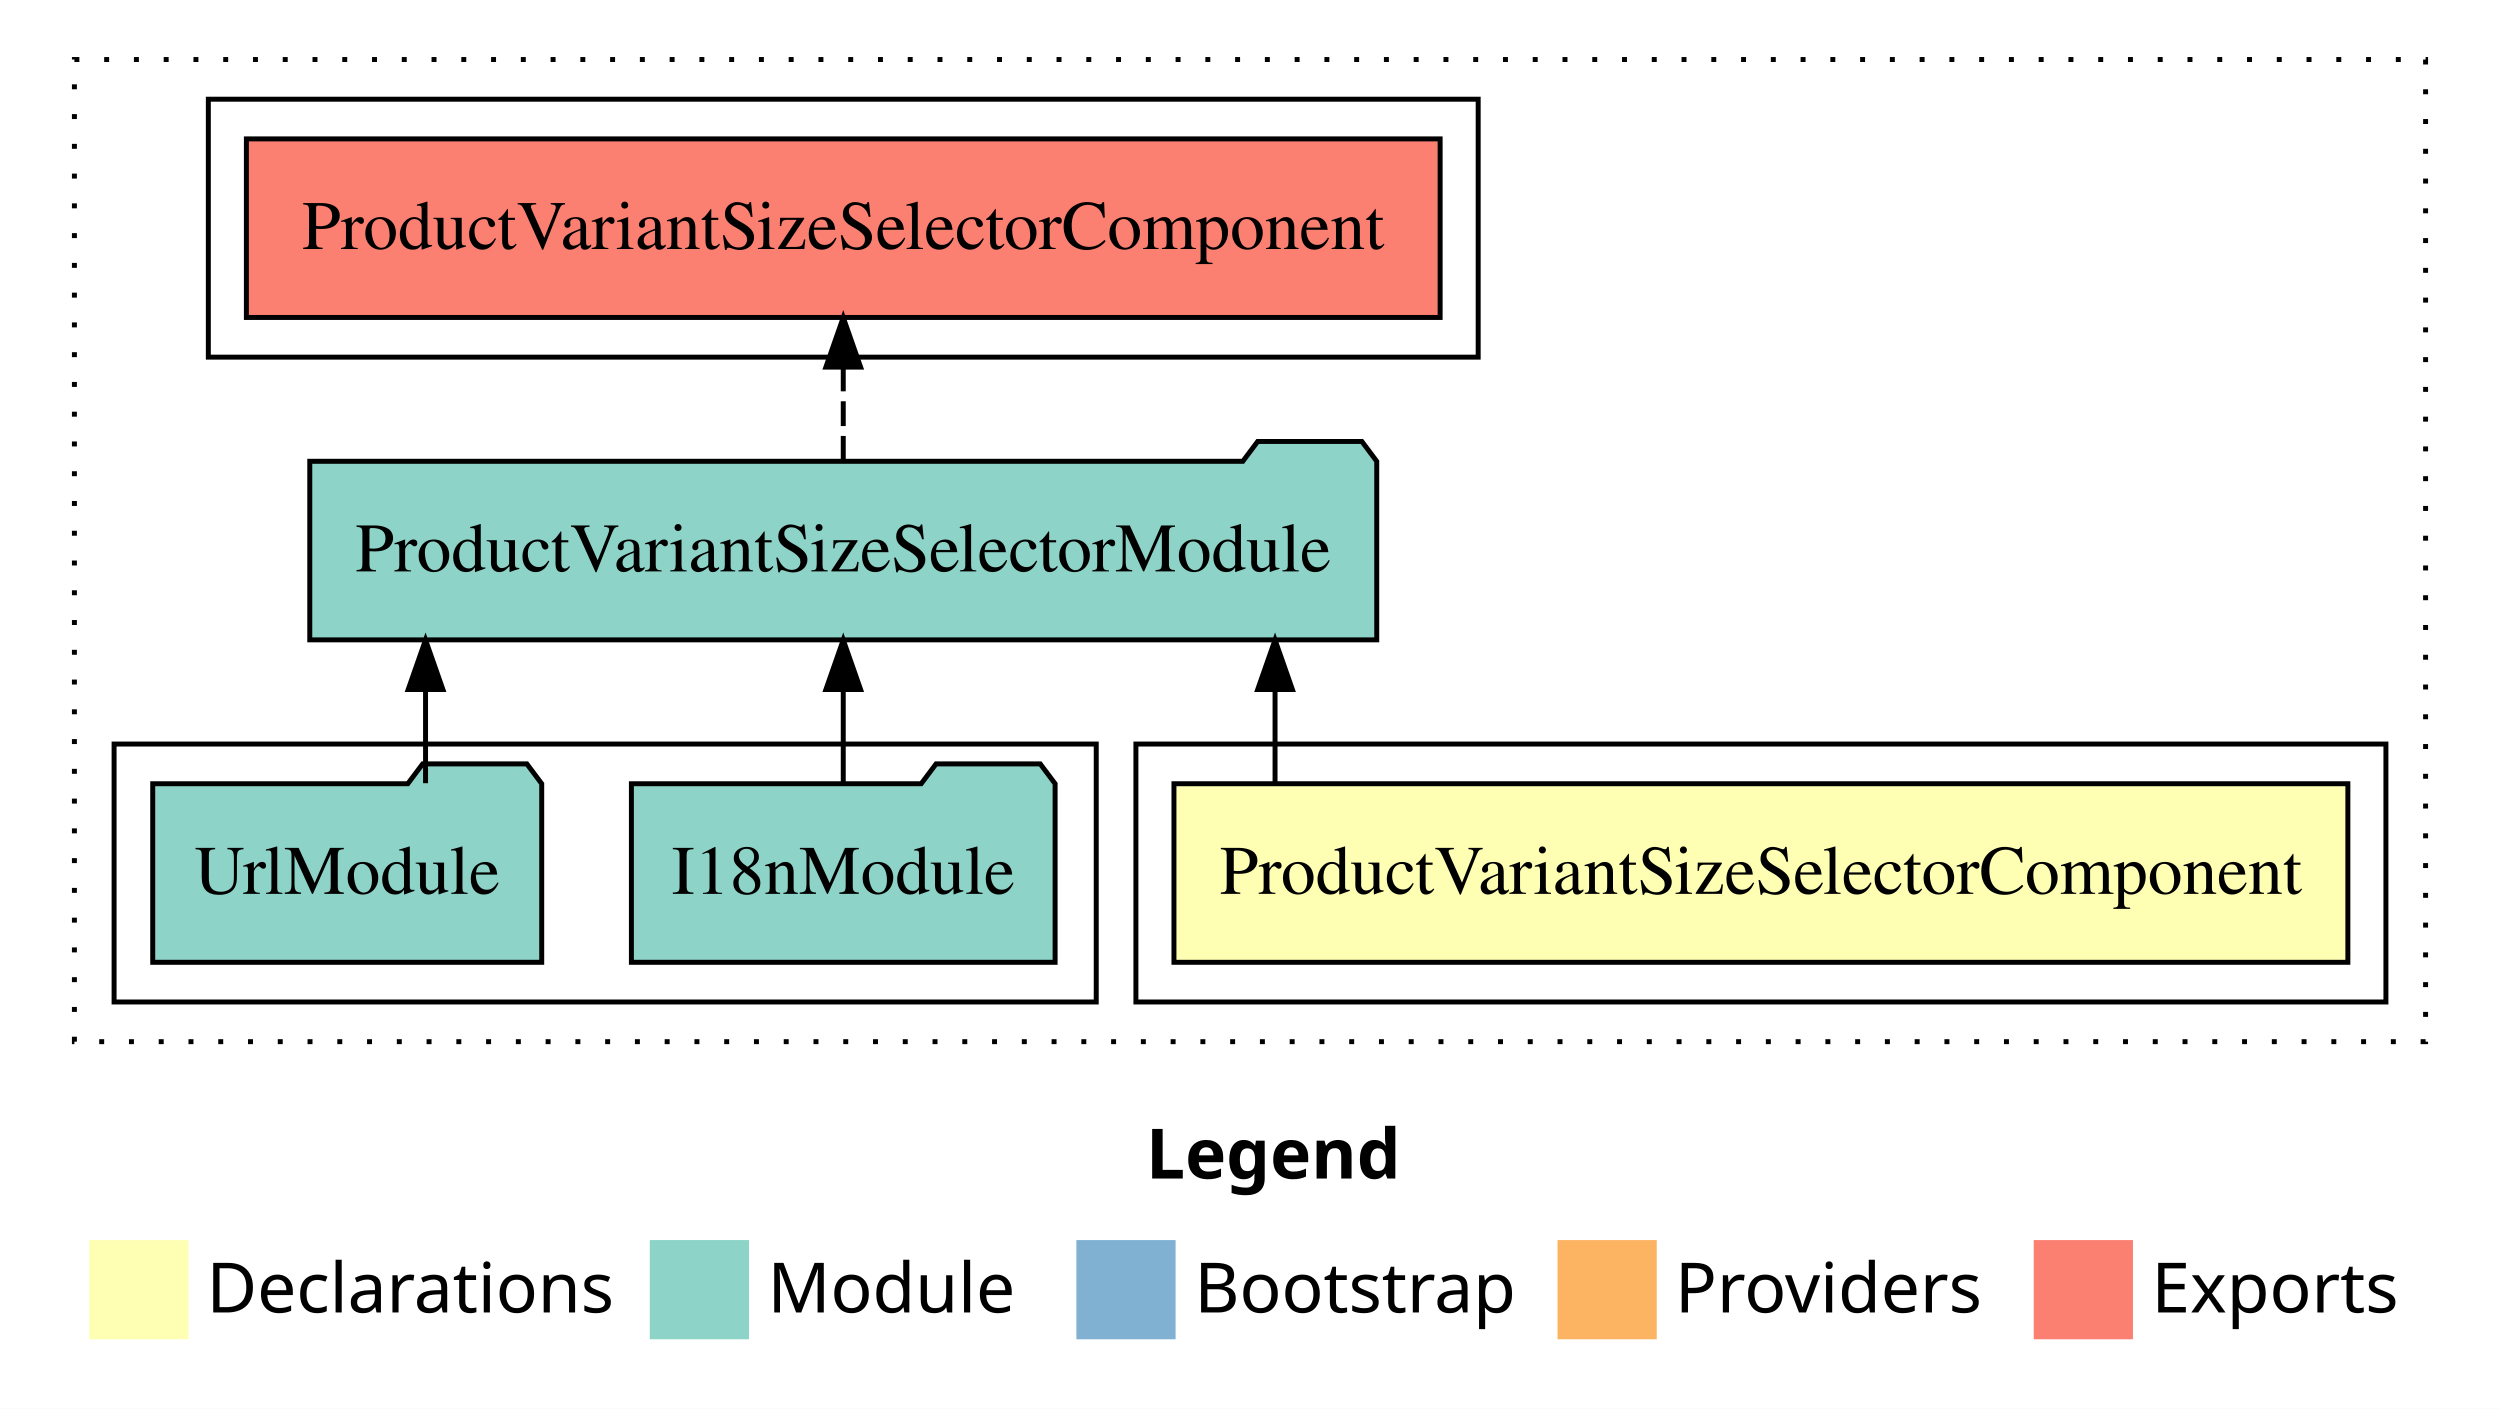
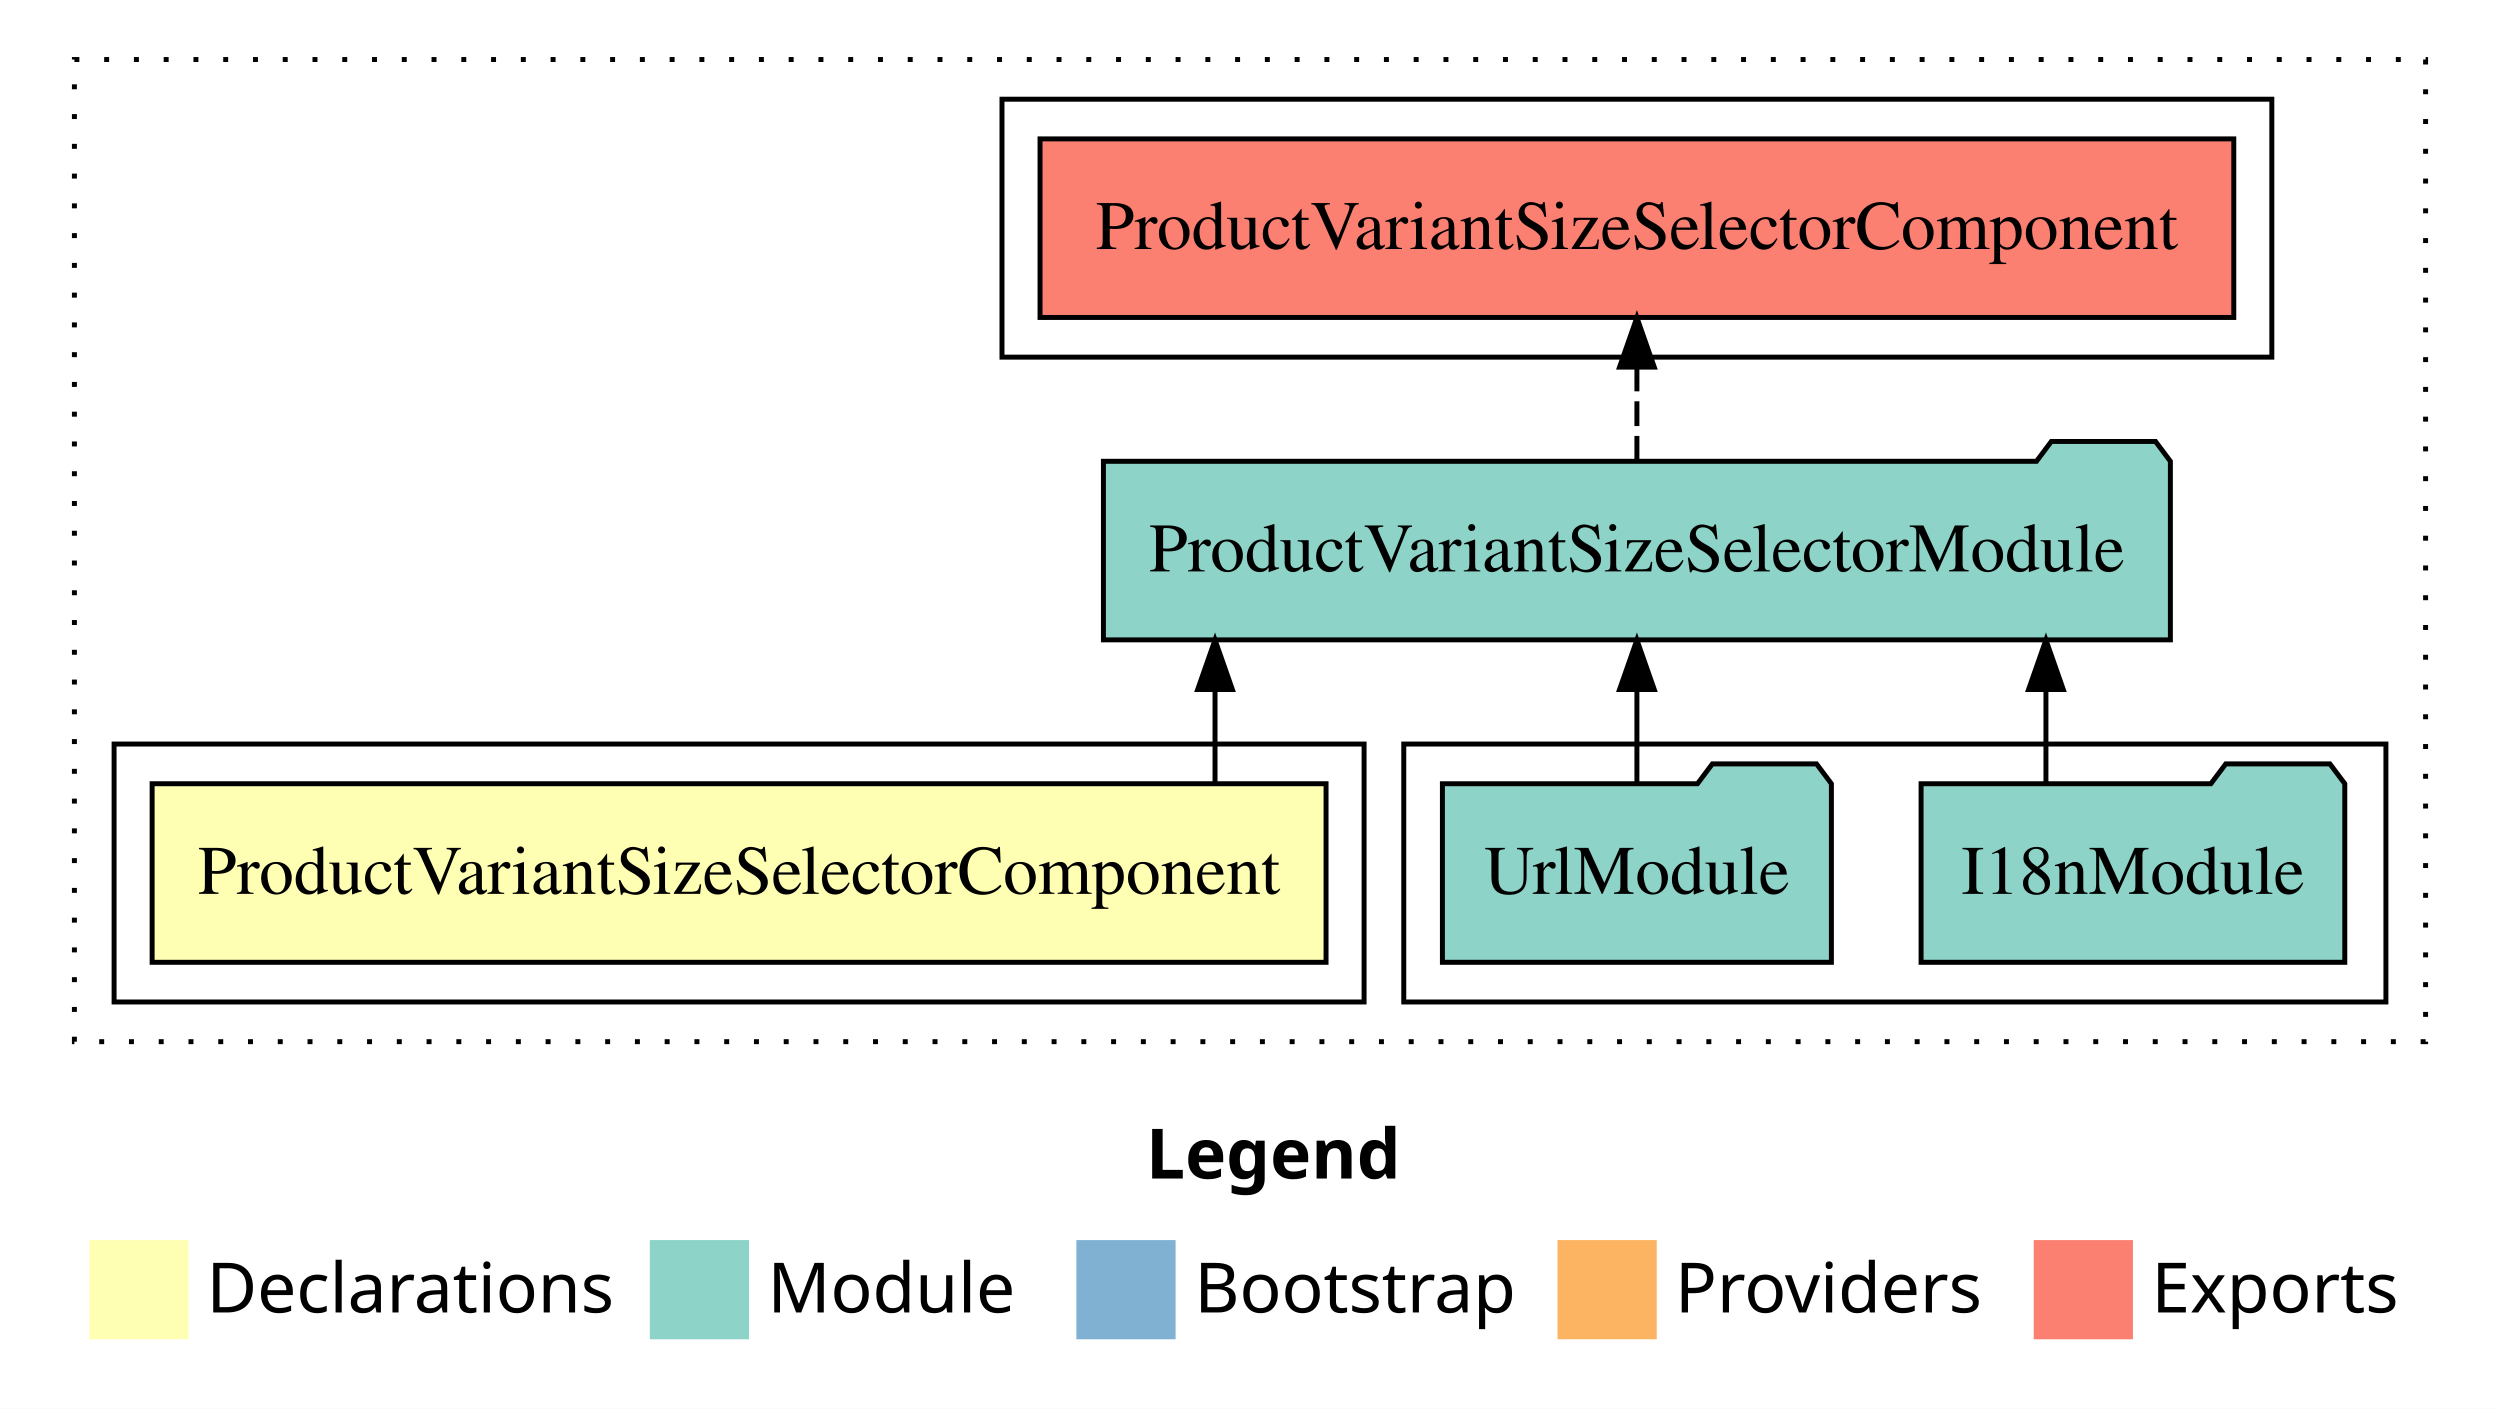
<svg xmlns="http://www.w3.org/2000/svg" width="504pt" height="284pt" viewBox="0.00 0.00 504.00 284.00">
  <g id="graph0" class="graph" transform="scale(1 1) rotate(0) translate(4 280)">
    <polygon fill="white" stroke="transparent" points="-4,4 -4,-280 500,-280 500,4 -4,4" />
    <text text-anchor="start" x="227.01" y="-42.4" font-family="sans-serif" font-weight="bold" font-size="14.00">Legend</text>
    <polygon fill="#ffffb3" stroke="transparent" points="14,-10 14,-30 34,-30 34,-10 14,-10" />
    <text text-anchor="start" x="37.63" y="-15.4" font-family="sans-serif" font-size="14.00">  Declarations</text>
    <polygon fill="#8dd3c7" stroke="transparent" points="127,-10 127,-30 147,-30 147,-10 127,-10" />
    <text text-anchor="start" x="150.73" y="-15.4" font-family="sans-serif" font-size="14.00">  Module</text>
    <polygon fill="#80b1d3" stroke="transparent" points="213,-10 213,-30 233,-30 233,-10 213,-10" />
    <text text-anchor="start" x="236.78" y="-15.4" font-family="sans-serif" font-size="14.00">  Bootstrap</text>
    <polygon fill="#fdb462" stroke="transparent" points="310,-10 310,-30 330,-30 330,-10 310,-10" />
    <text text-anchor="start" x="333.67" y="-15.4" font-family="sans-serif" font-size="14.00">  Providers</text>
    <polygon fill="#fb8072" stroke="transparent" points="406,-10 406,-30 426,-30 426,-10 406,-10" />
    <text text-anchor="start" x="429.73" y="-15.4" font-family="sans-serif" font-size="14.00">  Exports</text>
    <g id="clust1" class="cluster">
      <polygon fill="none" stroke="black" stroke-dasharray="1,5" points="11,-70 11,-268 485,-268 485,-70 11,-70" />
    </g>
-     <g id="clust5" class="cluster">
-       <polygon fill="none" stroke="black" points="38,-208 38,-260 294,-260 294,-208 38,-208" />
+     <g id="clust4" class="cluster">
+       <polygon fill="none" stroke="black" points="279,-78 279,-130 477,-130 477,-78 279,-78" />
    </g>
    <g id="clust2" class="cluster">
-       <polygon fill="none" stroke="black" points="225,-78 225,-130 477,-130 477,-78 225,-78" />
+       <polygon fill="none" stroke="black" points="19,-78 19,-130 271,-130 271,-78 19,-78" />
    </g>
-     <g id="clust4" class="cluster">
-       <polygon fill="none" stroke="black" points="19,-78 19,-130 217,-130 217,-78 19,-78" />
+     <g id="clust5" class="cluster">
+       <polygon fill="none" stroke="black" points="198,-208 198,-260 454,-260 454,-208 198,-208" />
    </g>
    <g id="node1" class="node">
-       <polygon fill="#ffffb3" stroke="black" points="469.33,-122 232.67,-122 232.67,-86 469.33,-86 469.33,-122" />
-       <text text-anchor="middle" x="351" y="-99.8" font-family="Times,serif" font-size="14.00">ProductVariantSizeSelectorComponent</text>
+       <polygon fill="#ffffb3" stroke="black" points="263.33,-122 26.67,-122 26.67,-86 263.33,-86 263.33,-122" />
+       <text text-anchor="middle" x="145" y="-99.8" font-family="Times,serif" font-size="14.00">ProductVariantSizeSelectorComponent</text>
    </g>
    <g id="node2" class="node">
-       <polygon fill="#8dd3c7" stroke="black" points="273.55,-187 270.55,-191 249.55,-191 246.55,-187 58.45,-187 58.45,-151 273.55,-151 273.55,-187" />
-       <text text-anchor="middle" x="166" y="-164.8" font-family="Times,serif" font-size="14.00">ProductVariantSizeSelectorModule</text>
+       <polygon fill="#8dd3c7" stroke="black" points="433.55,-187 430.55,-191 409.55,-191 406.55,-187 218.45,-187 218.45,-151 433.55,-151 433.55,-187" />
+       <text text-anchor="middle" x="326" y="-164.8" font-family="Times,serif" font-size="14.00">ProductVariantSizeSelectorModule</text>
    </g>
    <g id="edge1" class="edge">
-       <path fill="none" stroke="black" d="M253.05,-122.11C253.05,-122.11 253.05,-140.99 253.05,-140.99" />
-       <polygon fill="black" stroke="black" points="249.55,-140.99 253.05,-150.99 256.55,-140.99 249.55,-140.99" />
+       <path fill="none" stroke="black" d="M240.95,-122.11C240.95,-122.11 240.95,-140.99 240.95,-140.99" />
+       <polygon fill="black" stroke="black" points="237.45,-140.99 240.95,-150.99 244.45,-140.99 237.45,-140.99" />
    </g>
    <g id="node5" class="node">
-       <polygon fill="#fb8072" stroke="black" points="286.33,-252 45.67,-252 45.67,-216 286.33,-216 286.33,-252" />
-       <text text-anchor="middle" x="166" y="-229.8" font-family="Times,serif" font-size="14.00">ProductVariantSizeSelectorComponent </text>
+       <polygon fill="#fb8072" stroke="black" points="446.33,-252 205.67,-252 205.67,-216 446.33,-216 446.33,-252" />
+       <text text-anchor="middle" x="326" y="-229.8" font-family="Times,serif" font-size="14.00">ProductVariantSizeSelectorComponent </text>
    </g>
    <g id="edge4" class="edge">
-       <path fill="none" stroke="black" stroke-dasharray="5,2" d="M166,-187.11C166,-187.11 166,-205.99 166,-205.99" />
-       <polygon fill="black" stroke="black" points="162.5,-205.99 166,-215.99 169.5,-205.99 162.5,-205.99" />
+       <path fill="none" stroke="black" stroke-dasharray="5,2" d="M326,-187.11C326,-187.11 326,-205.99 326,-205.99" />
+       <polygon fill="black" stroke="black" points="322.5,-205.99 326,-215.99 329.5,-205.99 322.5,-205.99" />
    </g>
    <g id="node3" class="node">
-       <polygon fill="#8dd3c7" stroke="black" points="208.71,-122 205.71,-126 184.71,-126 181.71,-122 123.29,-122 123.29,-86 208.71,-86 208.71,-122" />
-       <text text-anchor="middle" x="166" y="-99.8" font-family="Times,serif" font-size="14.00">I18nModule</text>
+       <polygon fill="#8dd3c7" stroke="black" points="468.71,-122 465.71,-126 444.71,-126 441.71,-122 383.29,-122 383.29,-86 468.71,-86 468.71,-122" />
+       <text text-anchor="middle" x="426" y="-99.8" font-family="Times,serif" font-size="14.00">I18nModule</text>
    </g>
    <g id="edge2" class="edge">
-       <path fill="none" stroke="black" d="M166,-122.11C166,-122.11 166,-140.99 166,-140.99" />
-       <polygon fill="black" stroke="black" points="162.5,-140.99 166,-150.99 169.5,-140.99 162.5,-140.99" />
+       <path fill="none" stroke="black" d="M408.46,-122.11C408.46,-122.11 408.46,-140.99 408.46,-140.99" />
+       <polygon fill="black" stroke="black" points="404.96,-140.99 408.46,-150.99 411.96,-140.99 404.96,-140.99" />
    </g>
    <g id="node4" class="node">
-       <polygon fill="#8dd3c7" stroke="black" points="105.21,-122 102.21,-126 81.21,-126 78.21,-122 26.79,-122 26.79,-86 105.21,-86 105.21,-122" />
-       <text text-anchor="middle" x="66" y="-99.8" font-family="Times,serif" font-size="14.00">UrlModule</text>
+       <polygon fill="#8dd3c7" stroke="black" points="365.21,-122 362.21,-126 341.21,-126 338.21,-122 286.79,-122 286.79,-86 365.21,-86 365.21,-122" />
+       <text text-anchor="middle" x="326" y="-99.8" font-family="Times,serif" font-size="14.00">UrlModule</text>
    </g>
    <g id="edge3" class="edge">
-       <path fill="none" stroke="black" d="M81.79,-122.11C81.79,-122.11 81.79,-140.99 81.79,-140.99" />
-       <polygon fill="black" stroke="black" points="78.29,-140.99 81.79,-150.99 85.29,-140.99 78.29,-140.99" />
+       <path fill="none" stroke="black" d="M326,-122.11C326,-122.11 326,-140.99 326,-140.99" />
+       <polygon fill="black" stroke="black" points="322.5,-140.99 326,-150.99 329.5,-140.99 322.5,-140.99" />
    </g>
  </g>
</svg>
